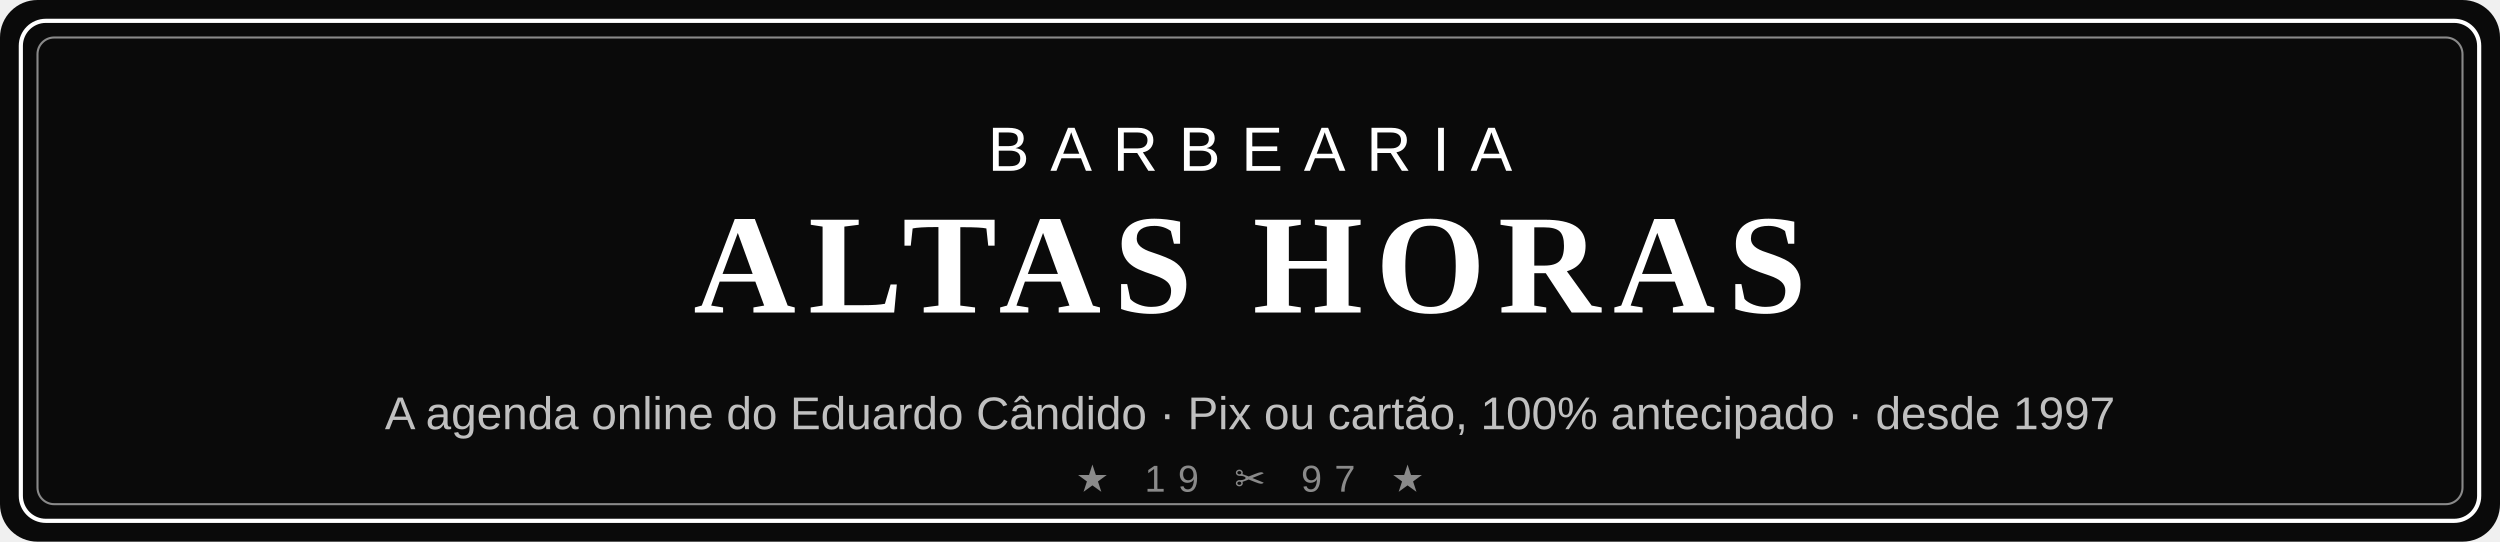
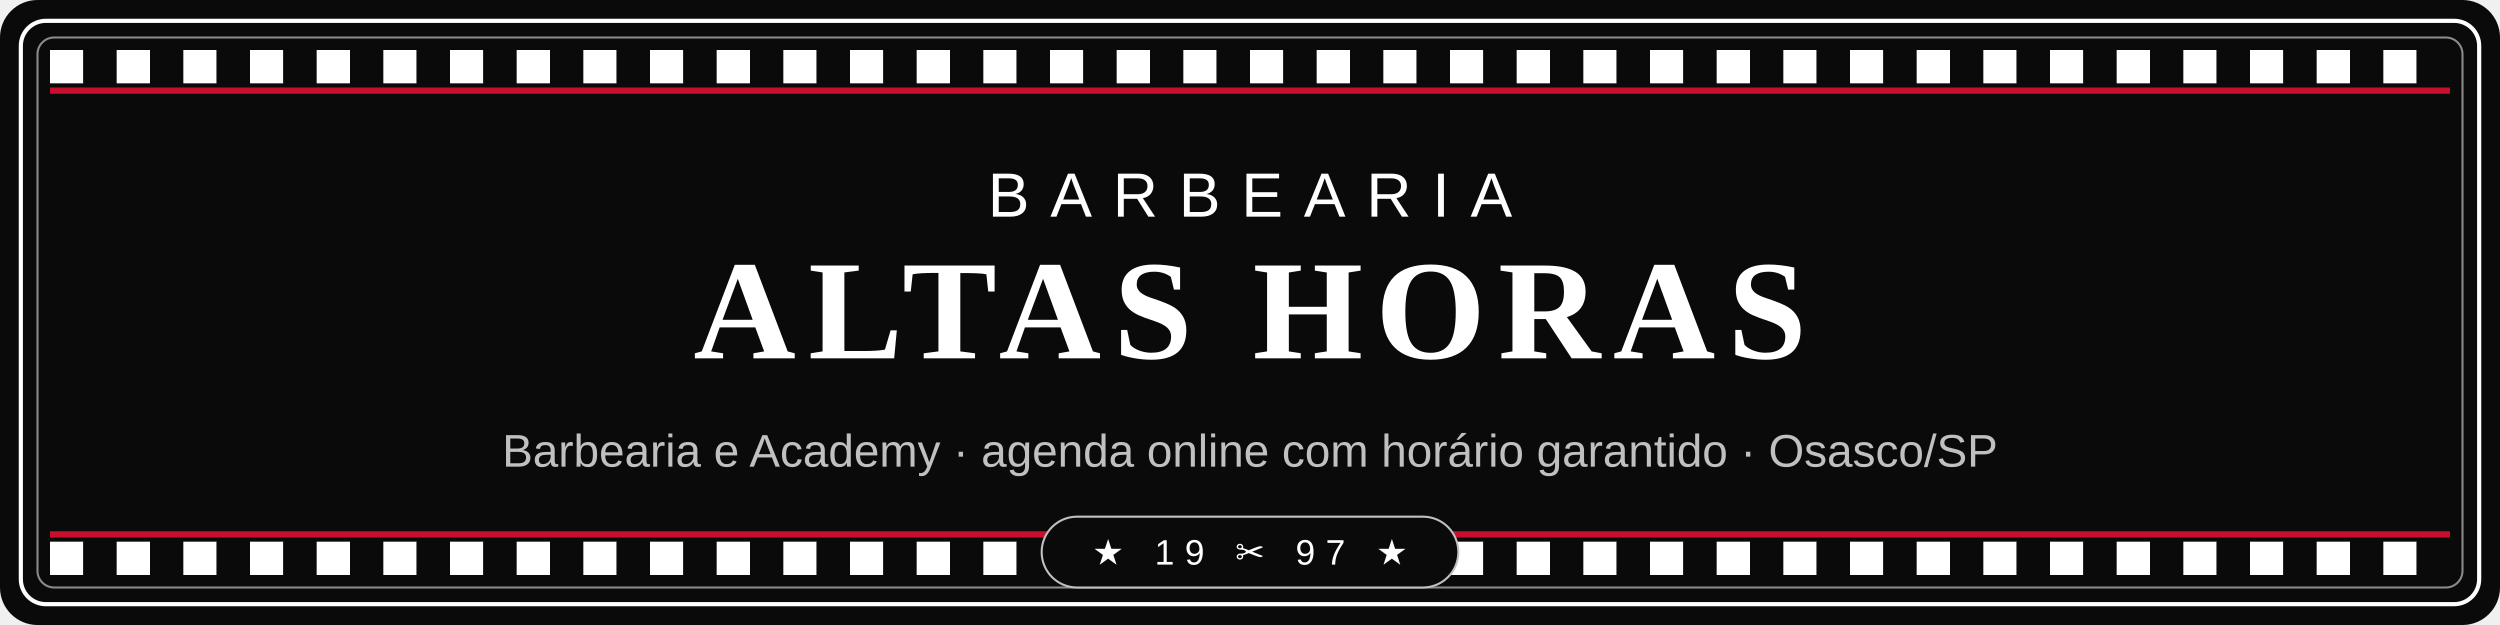
- <svg xmlns="http://www.w3.org/2000/svg" width="1200" height="260" viewBox="0 0 1200 260" role="img" aria-label="Barbearia Altas Horas: agendamento online. Desde 1997.">
+ <svg xmlns="http://www.w3.org/2000/svg" width="1200" height="300" viewBox="0 0 1200 300" role="img" aria-label="Barbearia Altas Horas: barbearia e academy, agenda online, desde 1997.">
  <defs>
    <linearGradient id="prata" x1="0" y1="0" x2="1" y2="0">
      <stop offset="0" stop-color="#8A8A8A" />
      <stop offset="0.5" stop-color="#E6E6E6" />
      <stop offset="1" stop-color="#8A8A8A" />
    </linearGradient>
  </defs>
-   <rect width="1200" height="260" rx="18" fill="#0A0A0A" />
-   <rect x="10" y="10" width="1180" height="240" rx="12" fill="none" stroke="#FFFFFF" stroke-width="2" />
-   <rect x="18" y="18" width="1164" height="224" rx="8" fill="none" stroke="#8A8A8A" stroke-width="1" />
-   <text x="600" y="82" text-anchor="middle" font-family="Impact, 'Arial Narrow', 'Helvetica Neue', Arial, sans-serif" font-size="30" letter-spacing="10" fill="#FFFFFF">BARBEARIA</text>
-   <text x="600" y="150" text-anchor="middle" font-family="Georgia, 'Times New Roman', serif" font-size="68" font-weight="bold" letter-spacing="6" fill="#FFFFFF">ALTAS HORAS</text>
-   <line x1="300" y1="172" x2="900" y2="172" stroke="url(#prata)" stroke-width="2" />
-   <text x="600" y="206" text-anchor="middle" font-family="'Helvetica Neue', Arial, sans-serif" font-size="22" fill="#C0C0C0">A agenda online do Eduardo Cândido · Pix ou cartão, 100% antecipado · desde 1997</text>
-   <text x="600" y="236" text-anchor="middle" font-family="'Helvetica Neue', Arial, sans-serif" font-size="18" letter-spacing="6" fill="#8A8A8A">★ 19 ✂ 97 ★</text>
+   <rect width="1200" height="300" rx="18" fill="#0A0A0A" />
+   <rect x="10" y="10" width="1180" height="280" rx="12" fill="none" stroke="#FFFFFF" stroke-width="2" />
+   <rect x="18" y="18" width="1164" height="264" rx="8" fill="none" stroke="#8A8A8A" stroke-width="1" />
+   <g>
+     <rect x="24" y="24" width="16" height="16" fill="#FFFFFF" />
+     <rect x="40" y="24" width="16" height="16" fill="#0A0A0A" />
+     <rect x="56" y="24" width="16" height="16" fill="#FFFFFF" />
+     <rect x="72" y="24" width="16" height="16" fill="#0A0A0A" />
+     <rect x="88" y="24" width="16" height="16" fill="#FFFFFF" />
+     <rect x="104" y="24" width="16" height="16" fill="#0A0A0A" />
+     <rect x="120" y="24" width="16" height="16" fill="#FFFFFF" />
+     <rect x="136" y="24" width="16" height="16" fill="#0A0A0A" />
+     <rect x="152" y="24" width="16" height="16" fill="#FFFFFF" />
+     <rect x="168" y="24" width="16" height="16" fill="#0A0A0A" />
+     <rect x="184" y="24" width="16" height="16" fill="#FFFFFF" />
+     <rect x="200" y="24" width="16" height="16" fill="#0A0A0A" />
+     <rect x="216" y="24" width="16" height="16" fill="#FFFFFF" />
+     <rect x="232" y="24" width="16" height="16" fill="#0A0A0A" />
+     <rect x="248" y="24" width="16" height="16" fill="#FFFFFF" />
+     <rect x="264" y="24" width="16" height="16" fill="#0A0A0A" />
+     <rect x="280" y="24" width="16" height="16" fill="#FFFFFF" />
+     <rect x="296" y="24" width="16" height="16" fill="#0A0A0A" />
+     <rect x="312" y="24" width="16" height="16" fill="#FFFFFF" />
+     <rect x="328" y="24" width="16" height="16" fill="#0A0A0A" />
+     <rect x="344" y="24" width="16" height="16" fill="#FFFFFF" />
+     <rect x="360" y="24" width="16" height="16" fill="#0A0A0A" />
+     <rect x="376" y="24" width="16" height="16" fill="#FFFFFF" />
+     <rect x="392" y="24" width="16" height="16" fill="#0A0A0A" />
+     <rect x="408" y="24" width="16" height="16" fill="#FFFFFF" />
+     <rect x="424" y="24" width="16" height="16" fill="#0A0A0A" />
+     <rect x="440" y="24" width="16" height="16" fill="#FFFFFF" />
+     <rect x="456" y="24" width="16" height="16" fill="#0A0A0A" />
+     <rect x="472" y="24" width="16" height="16" fill="#FFFFFF" />
+     <rect x="488" y="24" width="16" height="16" fill="#0A0A0A" />
+     <rect x="504" y="24" width="16" height="16" fill="#FFFFFF" />
+     <rect x="520" y="24" width="16" height="16" fill="#0A0A0A" />
+     <rect x="536" y="24" width="16" height="16" fill="#FFFFFF" />
+     <rect x="552" y="24" width="16" height="16" fill="#0A0A0A" />
+     <rect x="568" y="24" width="16" height="16" fill="#FFFFFF" />
+     <rect x="584" y="24" width="16" height="16" fill="#0A0A0A" />
+     <rect x="600" y="24" width="16" height="16" fill="#FFFFFF" />
+     <rect x="616" y="24" width="16" height="16" fill="#0A0A0A" />
+     <rect x="632" y="24" width="16" height="16" fill="#FFFFFF" />
+     <rect x="648" y="24" width="16" height="16" fill="#0A0A0A" />
+     <rect x="664" y="24" width="16" height="16" fill="#FFFFFF" />
+     <rect x="680" y="24" width="16" height="16" fill="#0A0A0A" />
+     <rect x="696" y="24" width="16" height="16" fill="#FFFFFF" />
+     <rect x="712" y="24" width="16" height="16" fill="#0A0A0A" />
+     <rect x="728" y="24" width="16" height="16" fill="#FFFFFF" />
+     <rect x="744" y="24" width="16" height="16" fill="#0A0A0A" />
+     <rect x="760" y="24" width="16" height="16" fill="#FFFFFF" />
+     <rect x="776" y="24" width="16" height="16" fill="#0A0A0A" />
+     <rect x="792" y="24" width="16" height="16" fill="#FFFFFF" />
+     <rect x="808" y="24" width="16" height="16" fill="#0A0A0A" />
+     <rect x="824" y="24" width="16" height="16" fill="#FFFFFF" />
+     <rect x="840" y="24" width="16" height="16" fill="#0A0A0A" />
+     <rect x="856" y="24" width="16" height="16" fill="#FFFFFF" />
+     <rect x="872" y="24" width="16" height="16" fill="#0A0A0A" />
+     <rect x="888" y="24" width="16" height="16" fill="#FFFFFF" />
+     <rect x="904" y="24" width="16" height="16" fill="#0A0A0A" />
+     <rect x="920" y="24" width="16" height="16" fill="#FFFFFF" />
+     <rect x="936" y="24" width="16" height="16" fill="#0A0A0A" />
+     <rect x="952" y="24" width="16" height="16" fill="#FFFFFF" />
+     <rect x="968" y="24" width="16" height="16" fill="#0A0A0A" />
+     <rect x="984" y="24" width="16" height="16" fill="#FFFFFF" />
+     <rect x="1000" y="24" width="16" height="16" fill="#0A0A0A" />
+     <rect x="1016" y="24" width="16" height="16" fill="#FFFFFF" />
+     <rect x="1032" y="24" width="16" height="16" fill="#0A0A0A" />
+     <rect x="1048" y="24" width="16" height="16" fill="#FFFFFF" />
+     <rect x="1064" y="24" width="16" height="16" fill="#0A0A0A" />
+     <rect x="1080" y="24" width="16" height="16" fill="#FFFFFF" />
+     <rect x="1096" y="24" width="16" height="16" fill="#0A0A0A" />
+     <rect x="1112" y="24" width="16" height="16" fill="#FFFFFF" />
+     <rect x="1128" y="24" width="16" height="16" fill="#0A0A0A" />
+     <rect x="1144" y="24" width="16" height="16" fill="#FFFFFF" />
+     <rect x="1160" y="24" width="16" height="16" fill="#0A0A0A" />
+   </g>
+   <rect x="24" y="42" width="1152" height="3" fill="#C8102E" />
+   <text x="600" y="104" text-anchor="middle" font-family="Impact, 'Arial Narrow', 'Helvetica Neue', Arial, sans-serif" font-size="30" letter-spacing="10" fill="#FFFFFF">BARBEARIA</text>
+   <text x="600" y="172" text-anchor="middle" font-family="Georgia, 'Times New Roman', serif" font-size="68" font-weight="bold" letter-spacing="6" fill="#FFFFFF">ALTAS HORAS</text>
+   <line x1="300" y1="192" x2="900" y2="192" stroke="url(#prata)" stroke-width="2" />
+   <text x="600" y="224" text-anchor="middle" font-family="'Helvetica Neue', Arial, sans-serif" font-size="22" fill="#C0C0C0">Barbearia e Academy · agenda online com horário garantido · Osasco/SP</text>
+   <rect x="24" y="255" width="1152" height="3" fill="#C8102E" />
+   <g>
+     <rect x="24" y="260" width="16" height="16" fill="#FFFFFF" />
+     <rect x="40" y="260" width="16" height="16" fill="#0A0A0A" />
+     <rect x="56" y="260" width="16" height="16" fill="#FFFFFF" />
+     <rect x="72" y="260" width="16" height="16" fill="#0A0A0A" />
+     <rect x="88" y="260" width="16" height="16" fill="#FFFFFF" />
+     <rect x="104" y="260" width="16" height="16" fill="#0A0A0A" />
+     <rect x="120" y="260" width="16" height="16" fill="#FFFFFF" />
+     <rect x="136" y="260" width="16" height="16" fill="#0A0A0A" />
+     <rect x="152" y="260" width="16" height="16" fill="#FFFFFF" />
+     <rect x="168" y="260" width="16" height="16" fill="#0A0A0A" />
+     <rect x="184" y="260" width="16" height="16" fill="#FFFFFF" />
+     <rect x="200" y="260" width="16" height="16" fill="#0A0A0A" />
+     <rect x="216" y="260" width="16" height="16" fill="#FFFFFF" />
+     <rect x="232" y="260" width="16" height="16" fill="#0A0A0A" />
+     <rect x="248" y="260" width="16" height="16" fill="#FFFFFF" />
+     <rect x="264" y="260" width="16" height="16" fill="#0A0A0A" />
+     <rect x="280" y="260" width="16" height="16" fill="#FFFFFF" />
+     <rect x="296" y="260" width="16" height="16" fill="#0A0A0A" />
+     <rect x="312" y="260" width="16" height="16" fill="#FFFFFF" />
+     <rect x="328" y="260" width="16" height="16" fill="#0A0A0A" />
+     <rect x="344" y="260" width="16" height="16" fill="#FFFFFF" />
+     <rect x="360" y="260" width="16" height="16" fill="#0A0A0A" />
+     <rect x="376" y="260" width="16" height="16" fill="#FFFFFF" />
+     <rect x="392" y="260" width="16" height="16" fill="#0A0A0A" />
+     <rect x="408" y="260" width="16" height="16" fill="#FFFFFF" />
+     <rect x="424" y="260" width="16" height="16" fill="#0A0A0A" />
+     <rect x="440" y="260" width="16" height="16" fill="#FFFFFF" />
+     <rect x="456" y="260" width="16" height="16" fill="#0A0A0A" />
+     <rect x="472" y="260" width="16" height="16" fill="#FFFFFF" />
+     <rect x="488" y="260" width="16" height="16" fill="#0A0A0A" />
+     <rect x="504" y="260" width="16" height="16" fill="#FFFFFF" />
+     <rect x="520" y="260" width="16" height="16" fill="#0A0A0A" />
+     <rect x="536" y="260" width="16" height="16" fill="#FFFFFF" />
+     <rect x="552" y="260" width="16" height="16" fill="#0A0A0A" />
+     <rect x="568" y="260" width="16" height="16" fill="#FFFFFF" />
+     <rect x="584" y="260" width="16" height="16" fill="#0A0A0A" />
+     <rect x="600" y="260" width="16" height="16" fill="#FFFFFF" />
+     <rect x="616" y="260" width="16" height="16" fill="#0A0A0A" />
+     <rect x="632" y="260" width="16" height="16" fill="#FFFFFF" />
+     <rect x="648" y="260" width="16" height="16" fill="#0A0A0A" />
+     <rect x="664" y="260" width="16" height="16" fill="#FFFFFF" />
+     <rect x="680" y="260" width="16" height="16" fill="#0A0A0A" />
+     <rect x="696" y="260" width="16" height="16" fill="#FFFFFF" />
+     <rect x="712" y="260" width="16" height="16" fill="#0A0A0A" />
+     <rect x="728" y="260" width="16" height="16" fill="#FFFFFF" />
+     <rect x="744" y="260" width="16" height="16" fill="#0A0A0A" />
+     <rect x="760" y="260" width="16" height="16" fill="#FFFFFF" />
+     <rect x="776" y="260" width="16" height="16" fill="#0A0A0A" />
+     <rect x="792" y="260" width="16" height="16" fill="#FFFFFF" />
+     <rect x="808" y="260" width="16" height="16" fill="#0A0A0A" />
+     <rect x="824" y="260" width="16" height="16" fill="#FFFFFF" />
+     <rect x="840" y="260" width="16" height="16" fill="#0A0A0A" />
+     <rect x="856" y="260" width="16" height="16" fill="#FFFFFF" />
+     <rect x="872" y="260" width="16" height="16" fill="#0A0A0A" />
+     <rect x="888" y="260" width="16" height="16" fill="#FFFFFF" />
+     <rect x="904" y="260" width="16" height="16" fill="#0A0A0A" />
+     <rect x="920" y="260" width="16" height="16" fill="#FFFFFF" />
+     <rect x="936" y="260" width="16" height="16" fill="#0A0A0A" />
+     <rect x="952" y="260" width="16" height="16" fill="#FFFFFF" />
+     <rect x="968" y="260" width="16" height="16" fill="#0A0A0A" />
+     <rect x="984" y="260" width="16" height="16" fill="#FFFFFF" />
+     <rect x="1000" y="260" width="16" height="16" fill="#0A0A0A" />
+     <rect x="1016" y="260" width="16" height="16" fill="#FFFFFF" />
+     <rect x="1032" y="260" width="16" height="16" fill="#0A0A0A" />
+     <rect x="1048" y="260" width="16" height="16" fill="#FFFFFF" />
+     <rect x="1064" y="260" width="16" height="16" fill="#0A0A0A" />
+     <rect x="1080" y="260" width="16" height="16" fill="#FFFFFF" />
+     <rect x="1096" y="260" width="16" height="16" fill="#0A0A0A" />
+     <rect x="1112" y="260" width="16" height="16" fill="#FFFFFF" />
+     <rect x="1128" y="260" width="16" height="16" fill="#0A0A0A" />
+     <rect x="1144" y="260" width="16" height="16" fill="#FFFFFF" />
+     <rect x="1160" y="260" width="16" height="16" fill="#0A0A0A" />
+   </g>
+   <rect x="500" y="248" width="200" height="34" rx="17" fill="#0A0A0A" stroke="#C0C0C0" />
+   <text x="600" y="271" text-anchor="middle" font-family="'Helvetica Neue', Arial, sans-serif" font-size="17" letter-spacing="5" fill="#FFFFFF">★ 19 ✂ 97 ★</text>
</svg>
